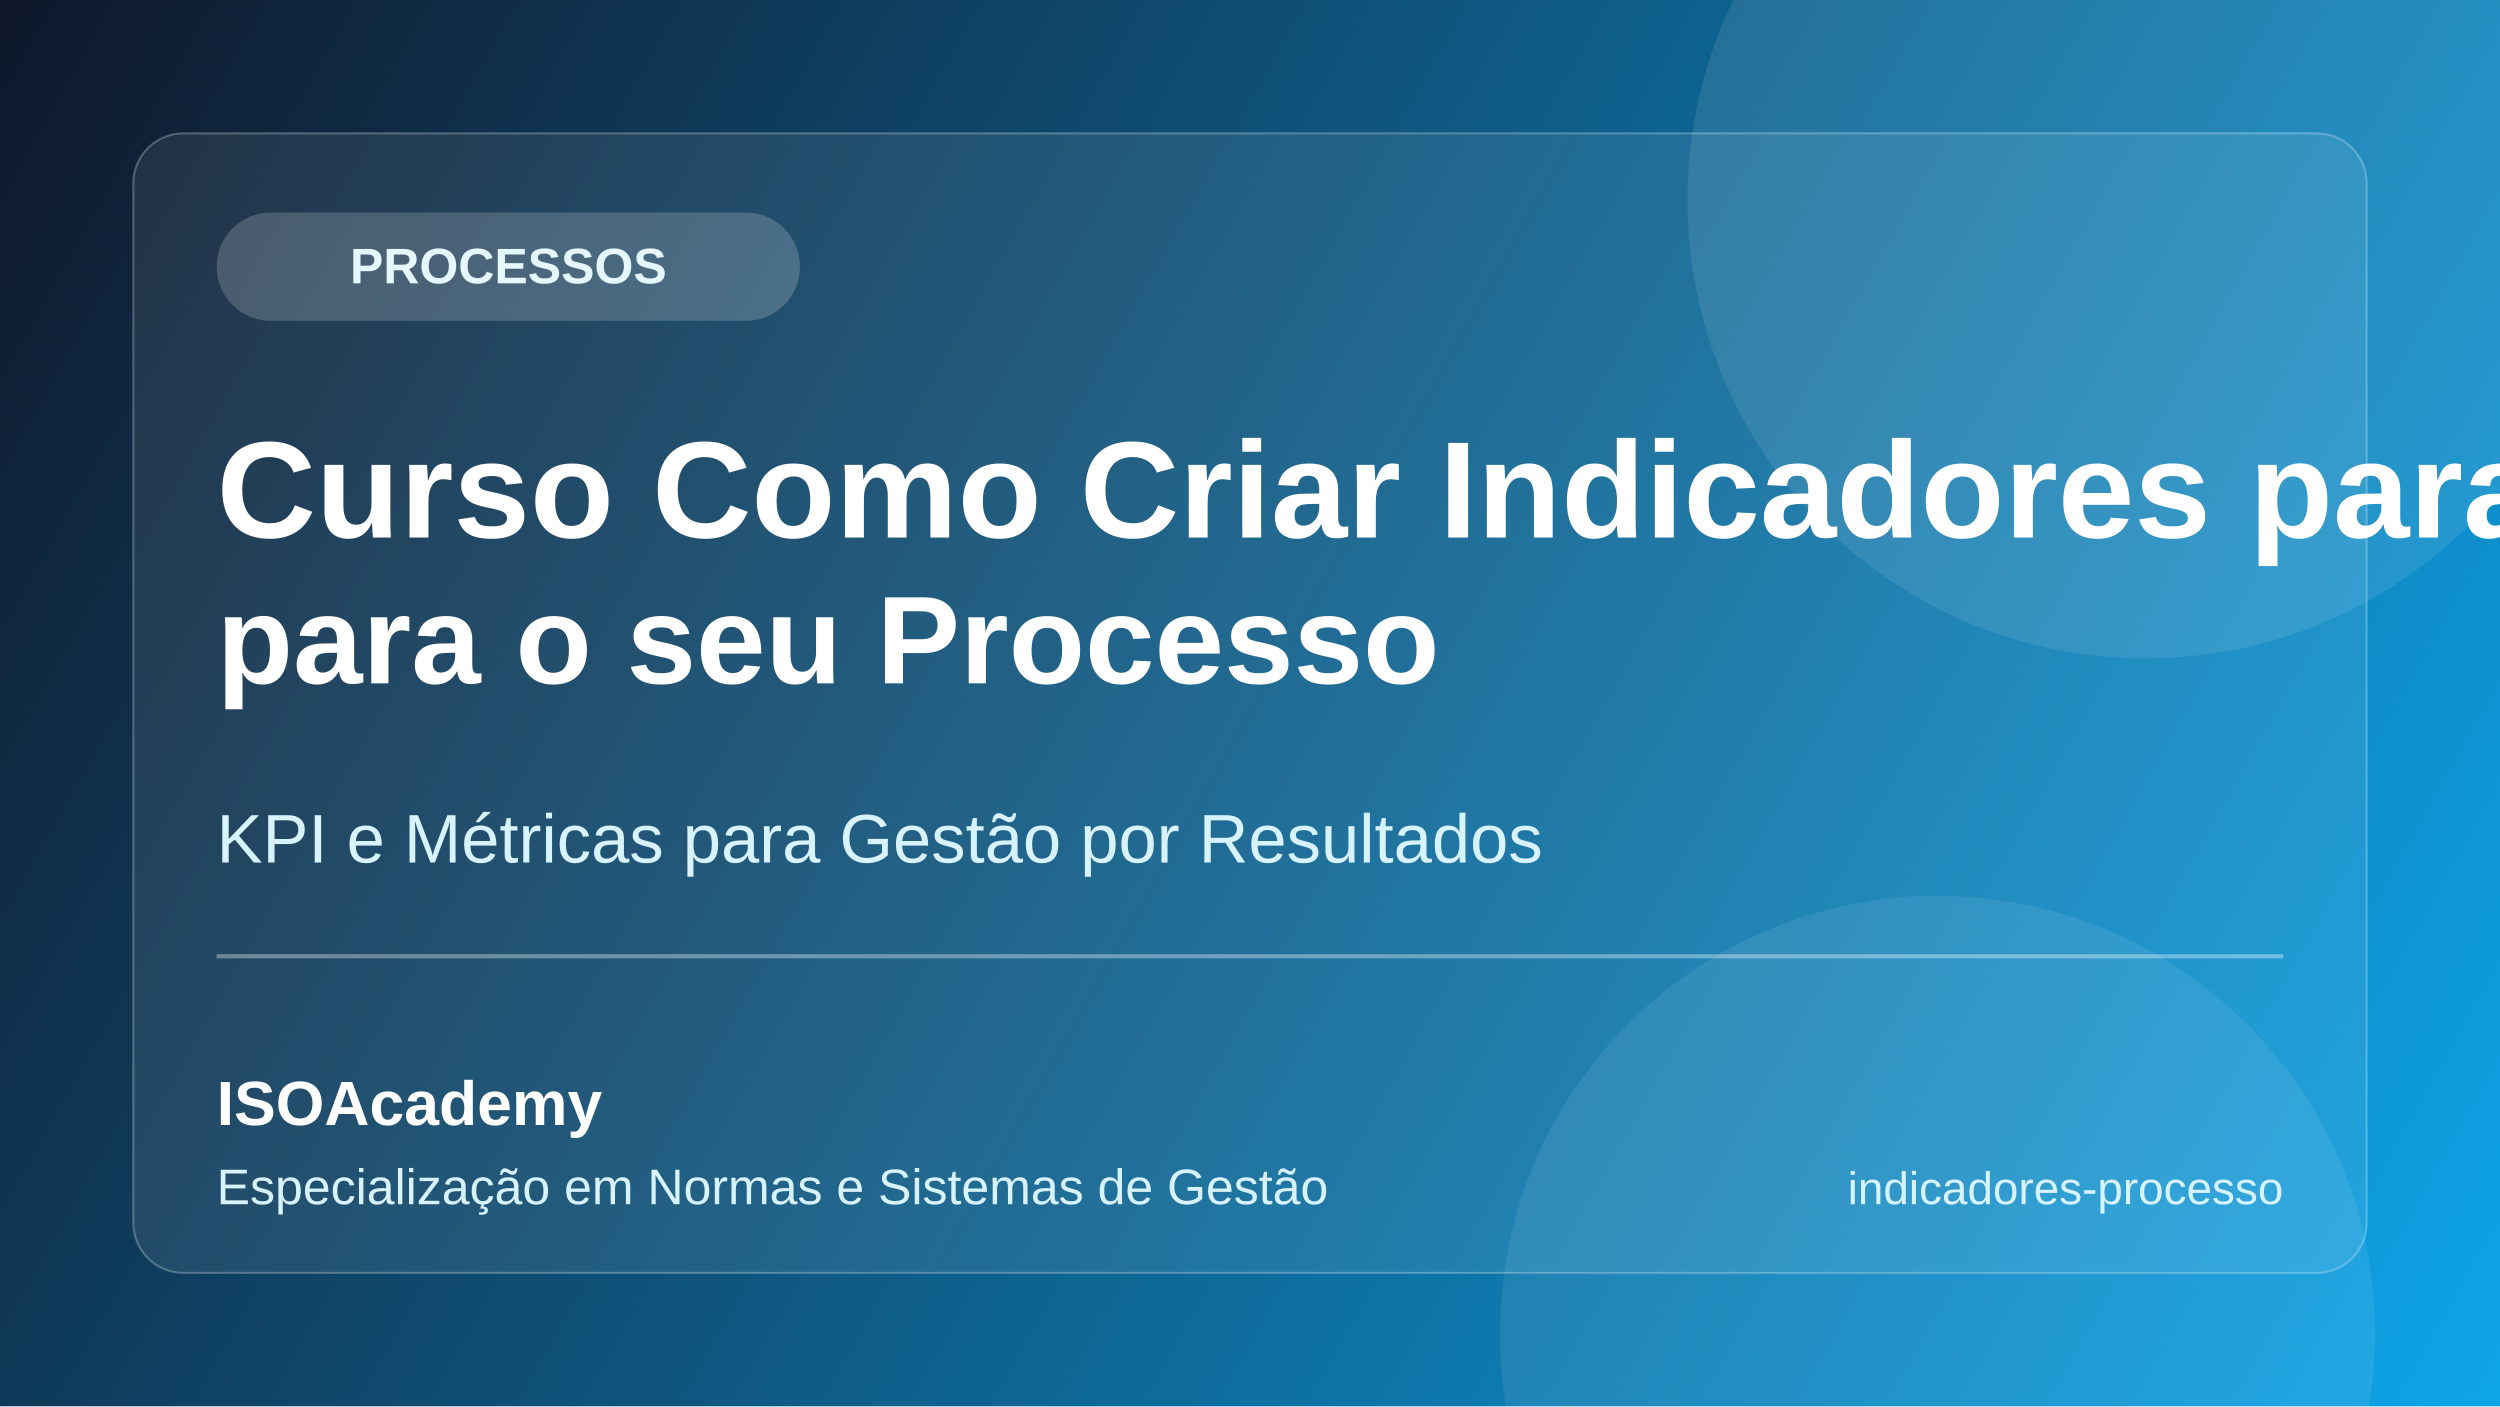
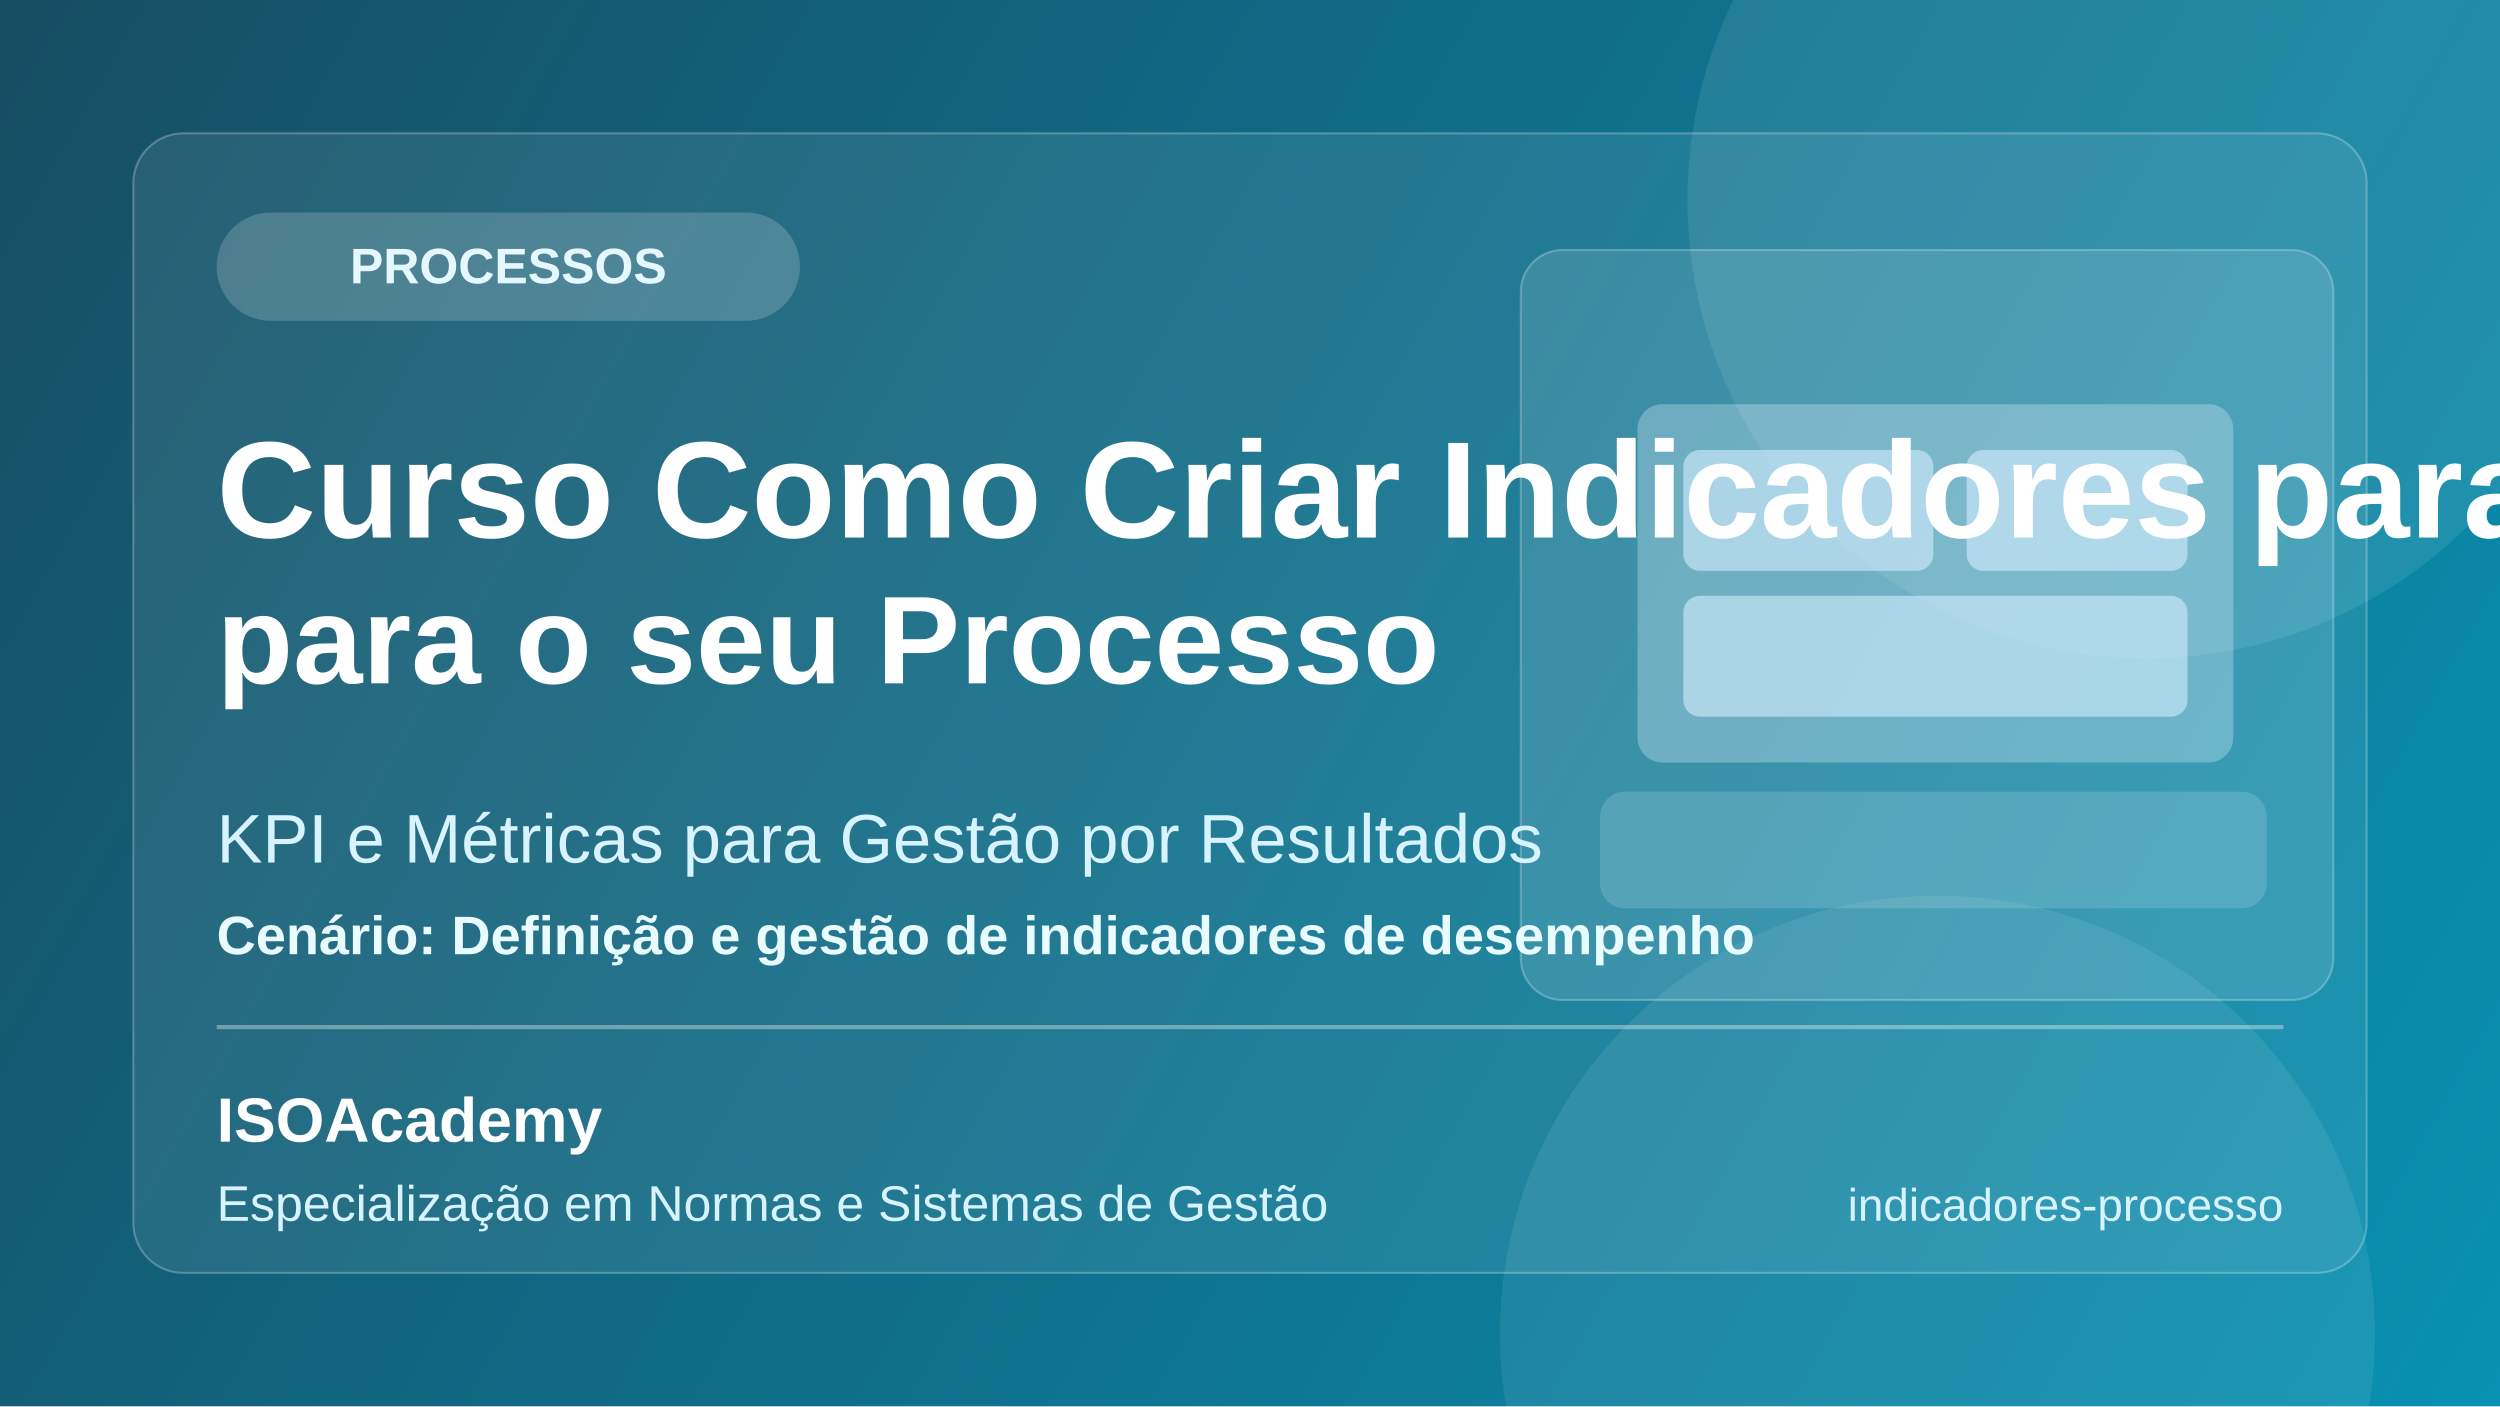
<svg xmlns="http://www.w3.org/2000/svg" width="1200" height="675" viewBox="0 0 1200 675" fill="none">
  <defs>
    <linearGradient id="bg" x1="0" y1="0" x2="1200" y2="675" gradientUnits="userSpaceOnUse">
-       <stop stop-color="#0F172A" />
-       <stop offset="1" stop-color="#0EA5E9" />
+       <stop stop-color="#164E63" />
+       <stop offset="1" stop-color="#0891B2" />
    </linearGradient>
  </defs>
  <rect width="1200" height="675" fill="url(#bg)" />
  <circle cx="1030" cy="96" r="220" fill="#ffffff" fill-opacity="0.09" />
  <circle cx="930" cy="640" r="210" fill="#ffffff" fill-opacity="0.08" />
  <rect x="64" y="64" width="1072" height="547" rx="24" fill="#ffffff" fill-opacity="0.08" stroke="#ffffff" stroke-opacity="0.25" />
+   <rect x="730" y="120" width="390" height="360" rx="20" fill="#ffffff" fill-opacity="0.12" stroke="#ffffff" stroke-opacity="0.25" />
+   <rect x="786" y="194" width="286" height="172" rx="12" fill="#E7F5FF" fill-opacity="0.30" />
+   <rect x="808" y="216" width="120" height="58" rx="8" fill="#D4ECFF" fill-opacity="0.6" />
+   <rect x="944" y="216" width="106" height="58" rx="8" fill="#D4ECFF" fill-opacity="0.6" />
+   <rect x="808" y="286" width="242" height="58" rx="8" fill="#D4ECFF" fill-opacity="0.6" />
+   <rect x="768" y="380" width="320" height="56" rx="12" fill="#E7F5FF" fill-opacity="0.16" />
  <rect x="104" y="102" width="280" height="52" rx="26" fill="#ffffff" fill-opacity="0.18" />
  <text x="244" y="136" fill="#E6F8FF" font-family="Arial, Helvetica, sans-serif" font-size="24" font-weight="700" text-anchor="middle">PROCESSOS</text>
  <text x="104" y="258" fill="#ffffff" font-family="Arial, Helvetica, sans-serif" font-size="66" font-weight="800">Curso Como Criar Indicadores para o seu P…</text>
  <text x="104" y="328" fill="#ffffff" font-family="Arial, Helvetica, sans-serif" font-size="60" font-weight="700">para o seu Processo</text>
  <text x="104" y="414" fill="#D7F3FF" font-family="Arial, Helvetica, sans-serif" font-size="33" font-weight="500">KPI e Métricas para Gestão por Resultados</text>
-   <rect x="104" y="458" width="992" height="2" fill="#ffffff" fill-opacity="0.35" />
-   <text x="104" y="540" fill="#ffffff" font-family="Arial, Helvetica, sans-serif" font-size="30" font-weight="700">ISOAcademy</text>
-   <text x="104" y="578" fill="#D7F3FF" font-family="Arial, Helvetica, sans-serif" font-size="24">Especialização em Normas e Sistemas de Gestão</text>
-   <text x="1096" y="578" fill="#D7F3FF" font-family="Arial, Helvetica, sans-serif" font-size="22" text-anchor="end">indicadores-processo</text>
+   <text x="104" y="458" fill="#E8FBFF" font-family="Arial, Helvetica, sans-serif" font-size="26" font-weight="600">Cenário: Definição e gestão de indicadores de desempenho</text>
+   <rect x="104" y="492" width="992" height="2" fill="#ffffff" fill-opacity="0.35" />
+   <text x="104" y="548" fill="#ffffff" font-family="Arial, Helvetica, sans-serif" font-size="30" font-weight="700">ISOAcademy</text>
+   <text x="104" y="586" fill="#D7F3FF" font-family="Arial, Helvetica, sans-serif" font-size="24">Especialização em Normas e Sistemas de Gestão</text>
+   <text x="1096" y="586" fill="#D7F3FF" font-family="Arial, Helvetica, sans-serif" font-size="22" text-anchor="end">indicadores-processo</text>
</svg>
